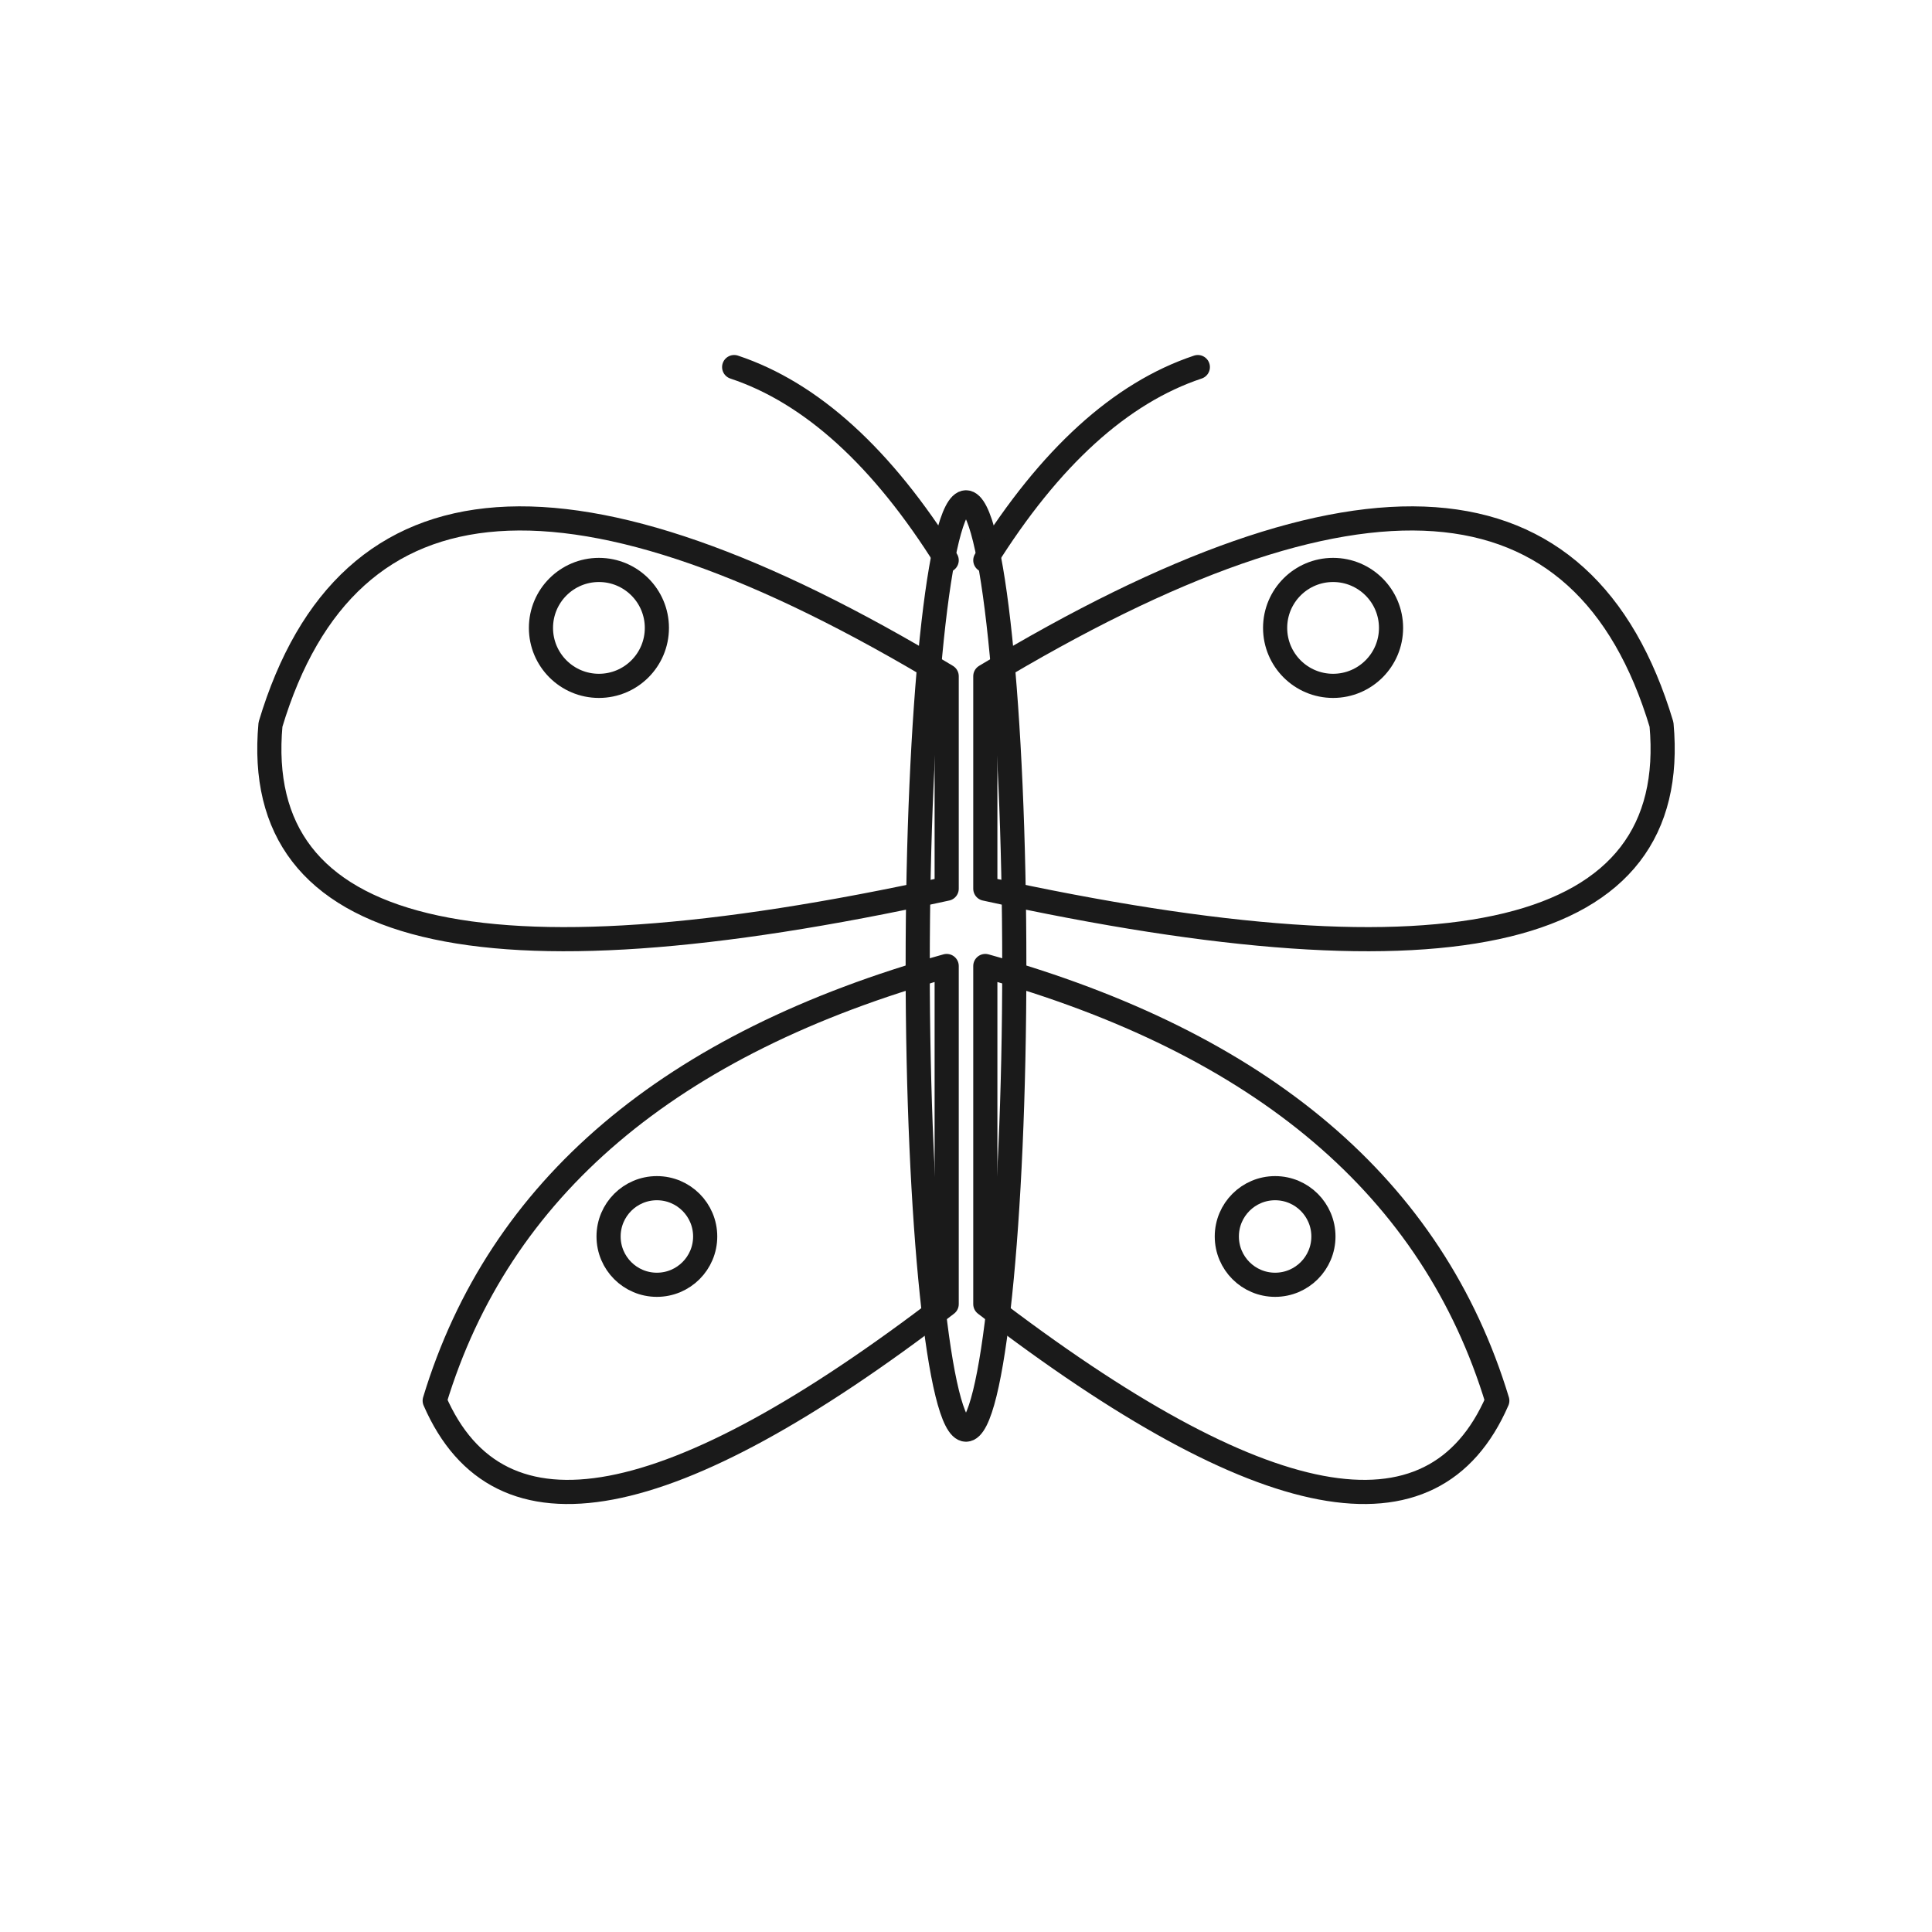
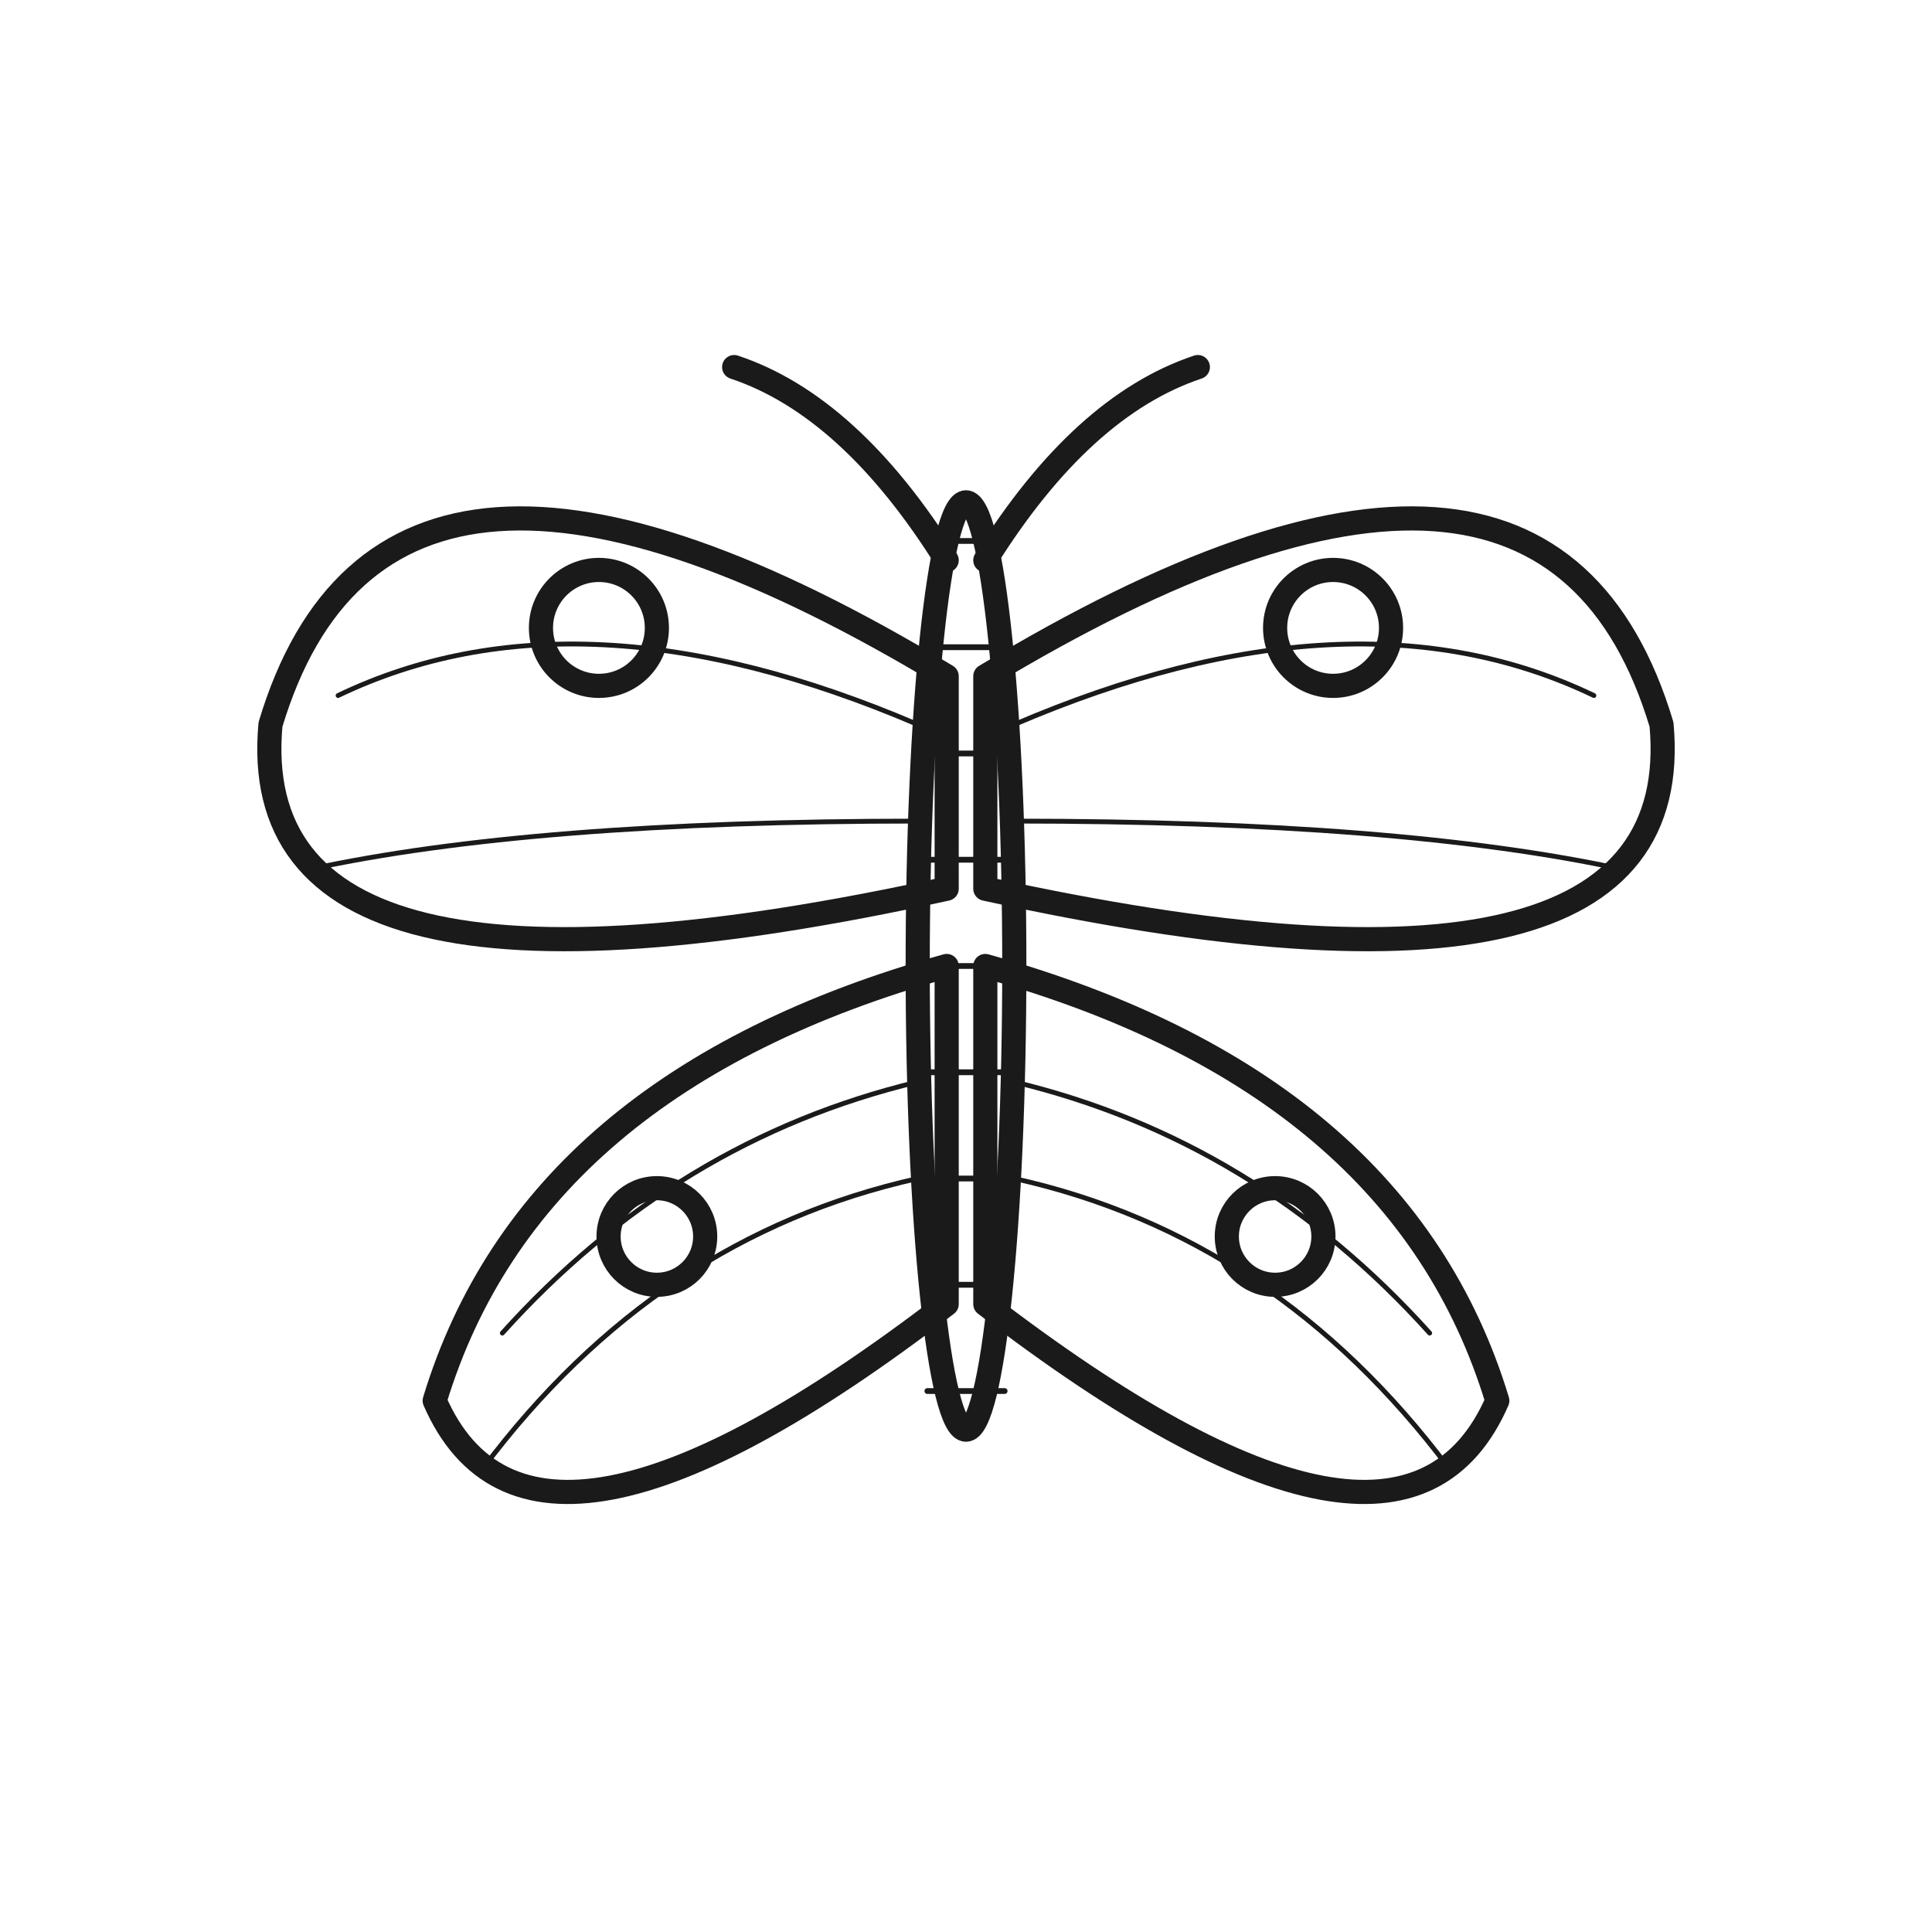
<svg xmlns="http://www.w3.org/2000/svg" viewBox="0 0 200 200" width="200" height="200">
  <rect width="200" height="200" fill="#ffffff" />
  <g fill="none" stroke="#1a1a1a" stroke-width="2.5" stroke-linecap="round" stroke-linejoin="round">
    <ellipse cx="100" cy="100" rx="5" ry="48" />
+     <line x1="96" y1="56" x2="104" y2="56" stroke-width="0.6" />
+     <line x1="96" y1="67" x2="104" y2="67" stroke-width="0.6" />
+     <line x1="96" y1="78" x2="104" y2="78" stroke-width="0.6" />
+     <line x1="96" y1="89" x2="104" y2="89" stroke-width="0.6" />
+     <line x1="96" y1="100" x2="104" y2="100" stroke-width="0.6" />
+     <line x1="96" y1="111" x2="104" y2="111" stroke-width="0.6" />
+     <line x1="96" y1="122" x2="104" y2="122" stroke-width="0.6" />
+     <line x1="96" y1="133" x2="104" y2="133" stroke-width="0.6" />
+     <line x1="96" y1="144" x2="104" y2="144" stroke-width="0.6" />
    <path d="M98 58 Q88 42 76 38" />
    <path d="M102 58 Q112 42 124 38" />
    <path d="M98 70 Q40 35 28 75 Q25 108 98 92 Z" />
    <path d="M102 70 Q160 35 172 75 Q175 108 102 92 Z" />
    <path d="M98 100 Q55 112 45 145 Q55 168 98 135 Z" />
    <path d="M102 100 Q145 112 155 145 Q145 168 102 135 Z" />
+     <path d="M95 75 Q60 60 35 72" stroke-width="0.5" />
+     <path d="M95 85 Q55 85 32 90" stroke-width="0.5" />
+     <path d="M105 75 Q140 60 165 72" stroke-width="0.5" />
+     <path d="M105 85 Q145 85 168 90" stroke-width="0.5" />
+     <path d="M95 112 Q70 118 52 138" stroke-width="0.5" />
+     <path d="M95 122 Q68 128 50 152" stroke-width="0.5" />
+     <path d="M105 112 Q130 118 148 138" stroke-width="0.5" />
+     <path d="M105 122 Q132 128 150 152" stroke-width="0.5" />
    <circle cx="62" cy="65" r="6" />
    <circle cx="138" cy="65" r="6" />
    <circle cx="68" cy="128" r="5" />
    <circle cx="132" cy="128" r="5" />
  </g>
</svg>
